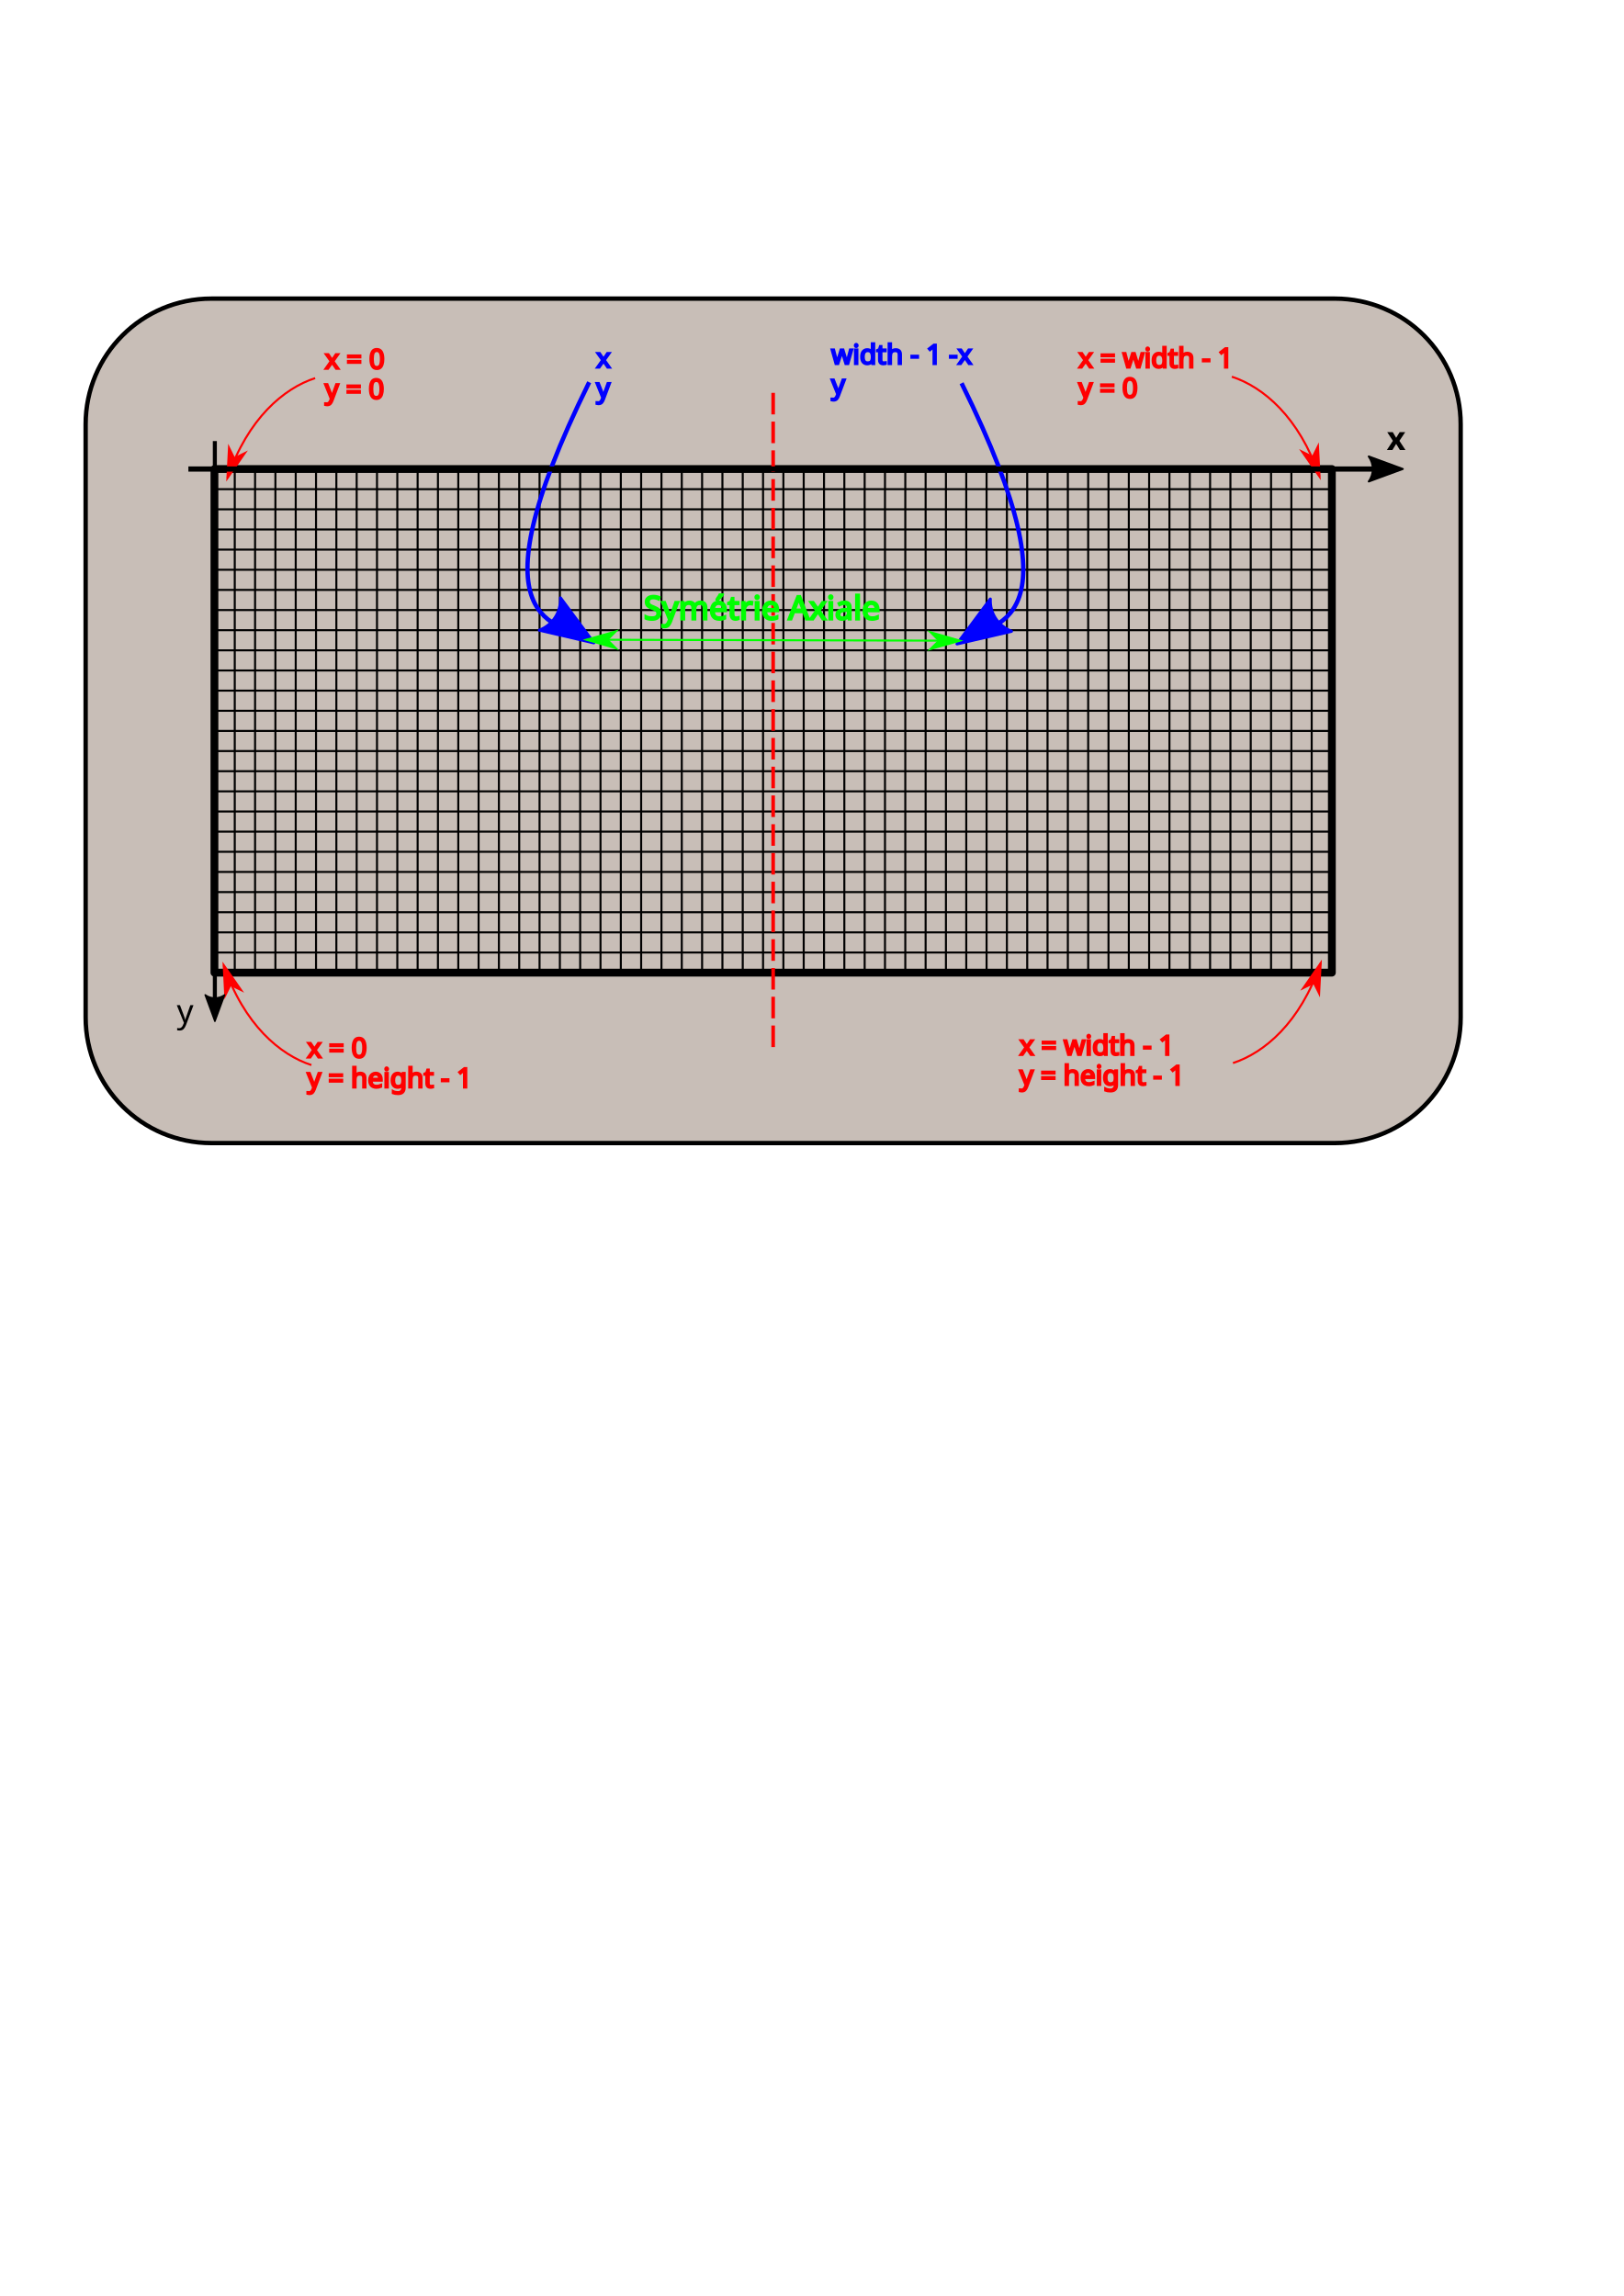
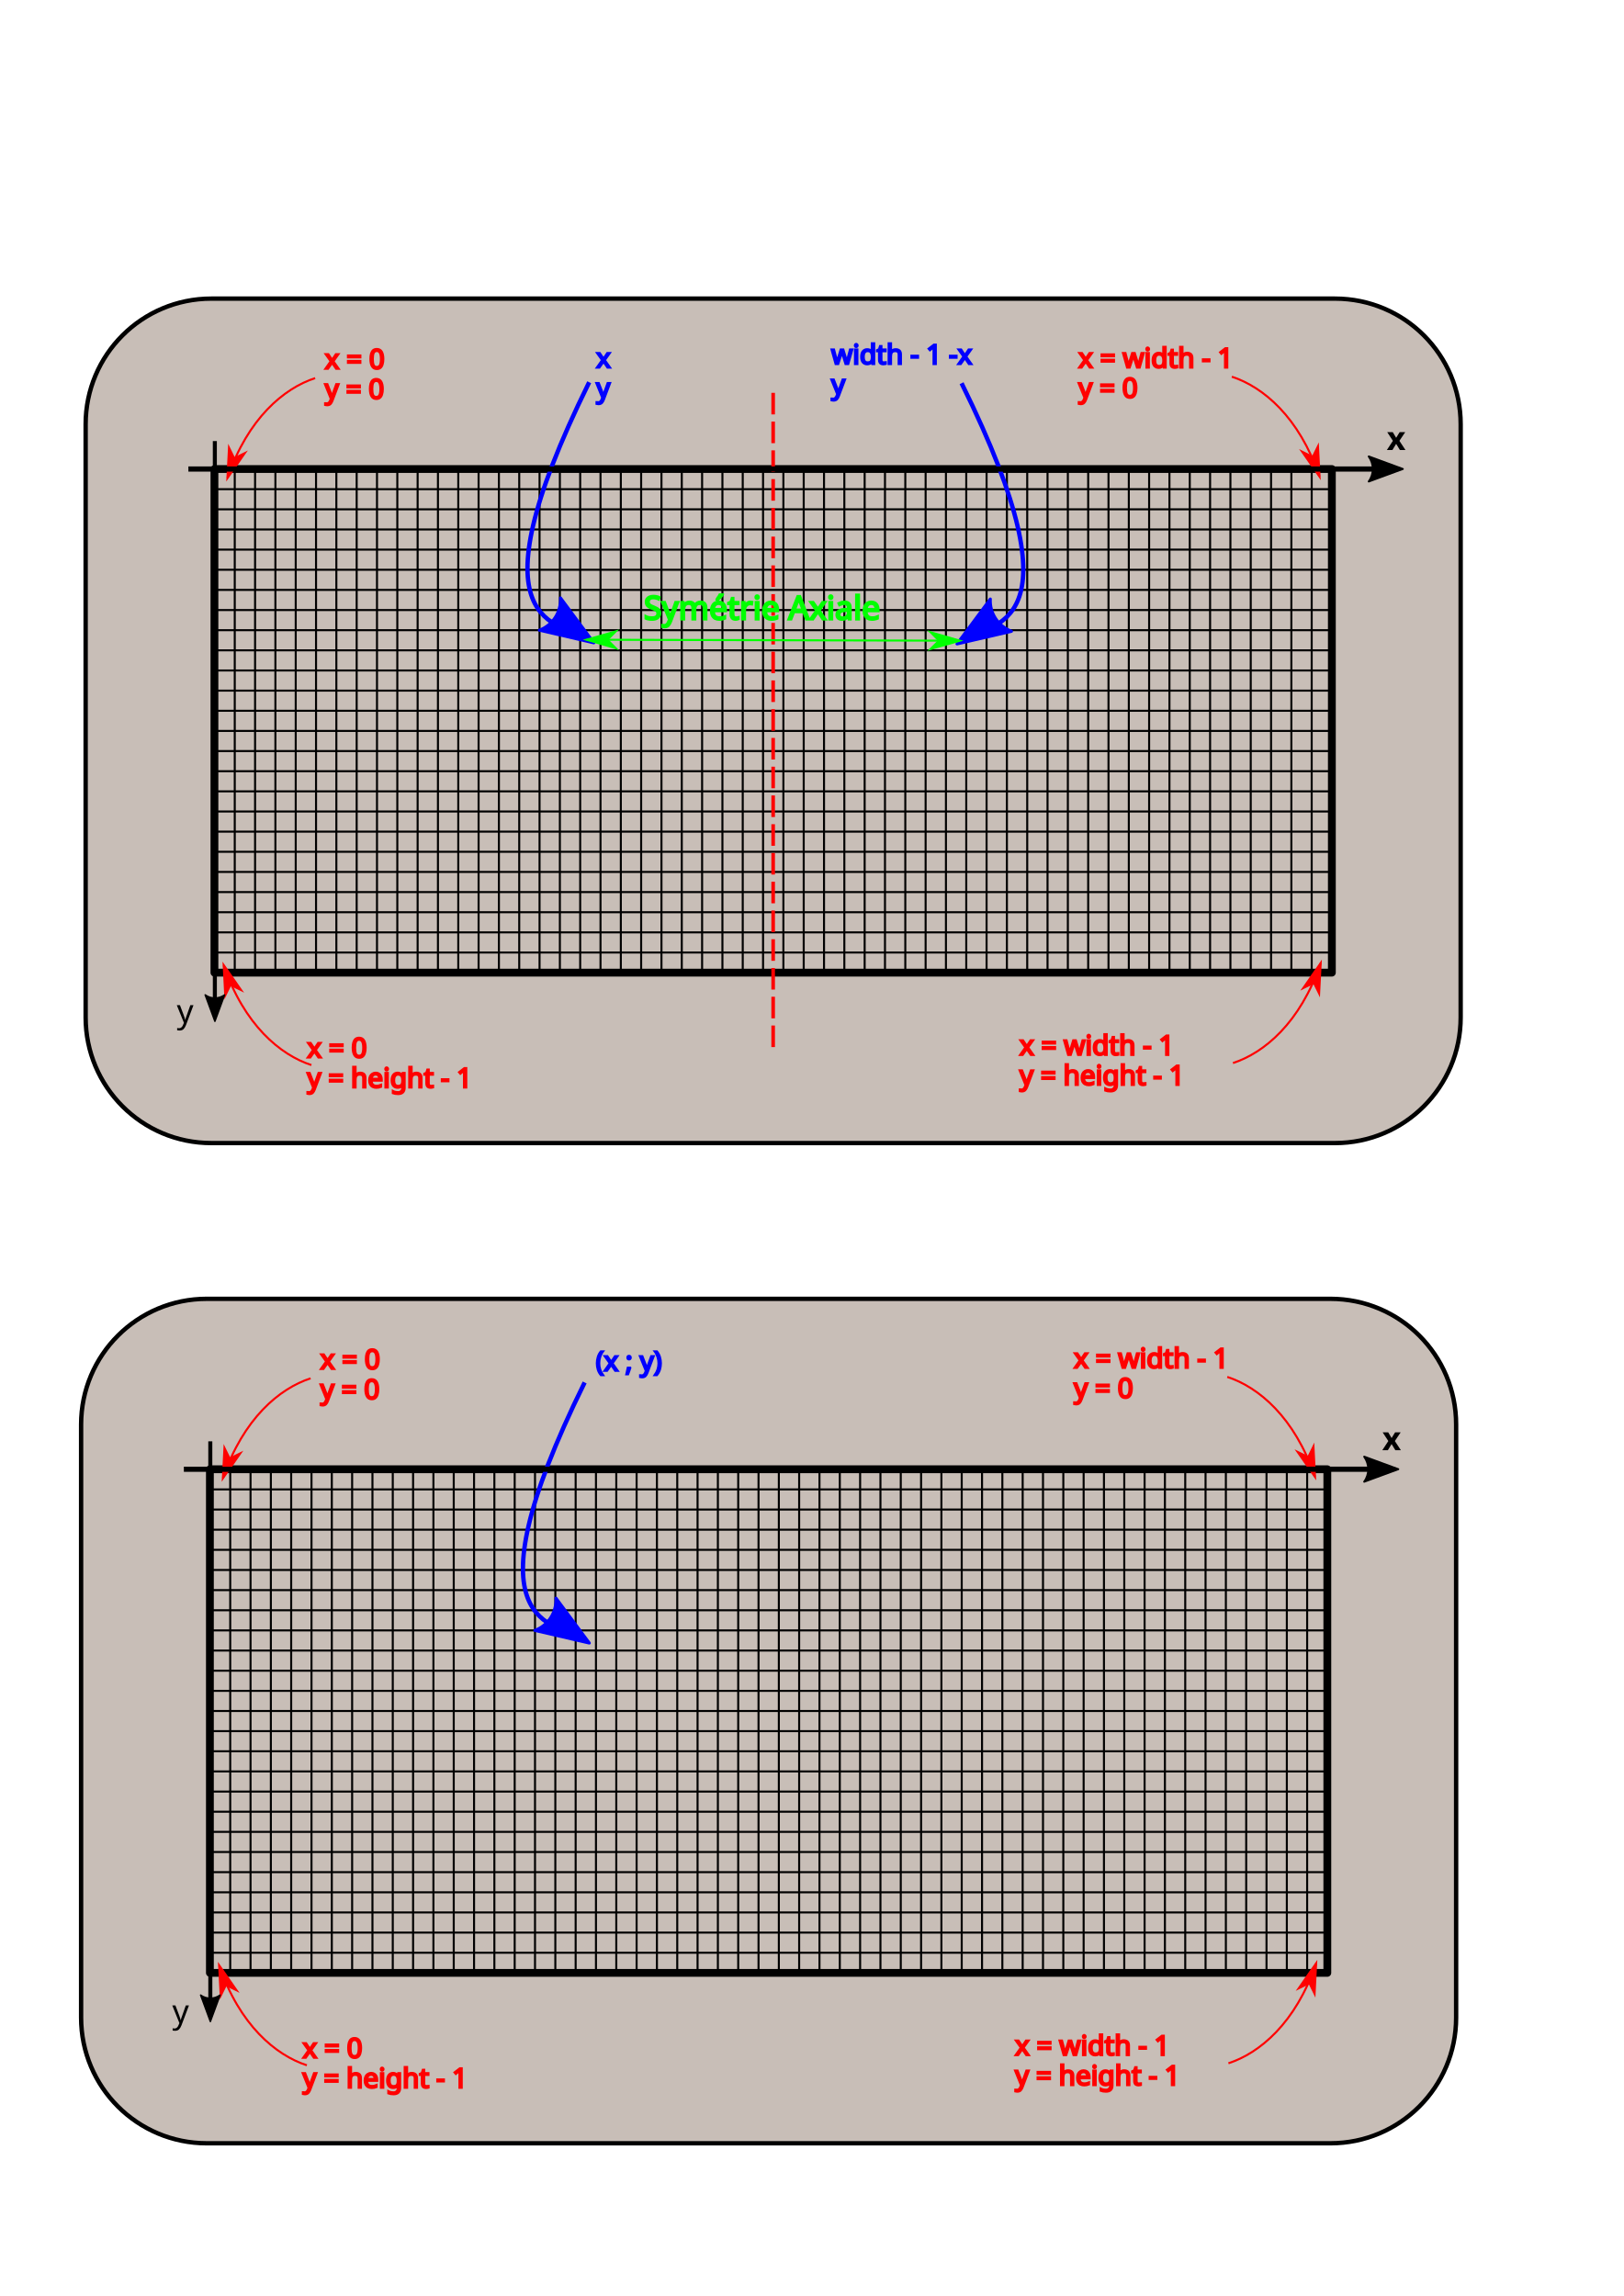
<svg xmlns="http://www.w3.org/2000/svg" width="210mm" height="297mm" viewBox="0 0 210 297" version="1.1" id="svg8">
  <defs id="defs2">
    <marker style="overflow:visible;" id="Arrow2Mend" refX="0.0" refY="0.0" orient="auto">
      <path transform="scale(0.6) rotate(180) translate(0,0)" d="M 8.719,4.034 L -2.207,0.016 L 8.719,-4.002 C 6.973,-1.63 6.983,1.616 8.719,4.034 z " style="fill-rule:evenodd;stroke-width:0.625;stroke-linejoin:round;stroke:#000000;stroke-opacity:1;fill:#000000;fill-opacity:1" id="path991" />
    </marker>
    <marker style="overflow:visible;" id="Arrow2Lend" refX="0.0" refY="0.0" orient="auto">
      <path transform="scale(1.1) rotate(180) translate(1,0)" d="M 8.719,4.034 L -2.207,0.016 L 8.719,-4.002 C 6.973,-1.63 6.983,1.616 8.719,4.034 z " style="fill-rule:evenodd;stroke-width:0.625;stroke-linejoin:round;stroke:#000000;stroke-opacity:1;fill:#000000;fill-opacity:1" id="path985" />
    </marker>
    <marker style="overflow:visible;" id="marker2028" refX="0.0" refY="0.0" orient="auto">
      <path transform="scale(0.8) rotate(180) translate(12.5,0)" style="fill-rule:evenodd;stroke:#000000;stroke-width:1pt;stroke-opacity:1;fill:#000000;fill-opacity:1" d="M 0.0,0.0 L 5.0,-5.0 L -12.5,0.0 L 5.0,5.0 L 0.0,0.0 z " id="path2026" />
    </marker>
    <marker style="overflow:visible;" id="Arrow1Lend" refX="0.0" refY="0.0" orient="auto">
      <path transform="scale(0.8) rotate(180) translate(12.5,0)" style="fill-rule:evenodd;stroke:#00ff00;stroke-width:1pt;stroke-opacity:1;fill:#00ff00;fill-opacity:1" d="M 0.0,0.0 L 5.0,-5.0 L -12.5,0.0 L 5.0,5.0 L 0.0,0.0 z " id="path967" />
    </marker>
    <marker style="overflow:visible" id="Arrow2Lstart" refX="0.0" refY="0.0" orient="auto">
      <path transform="scale(1.1) translate(1,0)" d="M 8.719,4.034 L -2.207,0.016 L 8.719,-4.002 C 6.973,-1.63 6.983,1.616 8.719,4.034 z " style="fill-rule:evenodd;stroke-width:0.625;stroke-linejoin:round;stroke:#0000ff;stroke-opacity:1;fill:#0000ff;fill-opacity:1" id="path982" />
    </marker>
    <marker style="overflow:visible" id="marker1537" refX="0.0" refY="0.0" orient="auto">
      <path transform="scale(0.8) translate(12.5,0)" style="fill-rule:evenodd;stroke:#00ff00;stroke-width:1pt;stroke-opacity:1;fill:#00ff00;fill-opacity:1" d="M 0.0,0.0 L 5.0,-5.0 L -12.5,0.0 L 5.0,5.0 L 0.0,0.0 z " id="path1535" />
    </marker>
    <marker style="overflow:visible" id="Arrow1Lstart" refX="0.0" refY="0.0" orient="auto">
      <path transform="scale(0.8) translate(12.5,0)" style="fill-rule:evenodd;stroke:#ff0000;stroke-width:1pt;stroke-opacity:1;fill:#ff0000;fill-opacity:1" d="M 0.0,0.0 L 5.0,-5.0 L -12.5,0.0 L 5.0,5.0 L 0.0,0.0 z " id="path964" />
    </marker>
    <marker style="overflow:visible" id="Arrow1Lstart-5" refX="0" refY="0" orient="auto">
      <path transform="matrix(0.8,0,0,0.8,10,0)" style="fill:#ff0000;fill-opacity:1;fill-rule:evenodd;stroke:#ff0000;stroke-width:1pt;stroke-opacity:1" d="M 0,0 5,-5 -12.5,0 5,5 Z" id="path964-1" />
    </marker>
    <marker style="overflow:visible" id="Arrow1Lstart-7" refX="0" refY="0" orient="auto">
      <path transform="matrix(0.8,0,0,0.8,10,0)" style="fill:#ff0000;fill-opacity:1;fill-rule:evenodd;stroke:#ff0000;stroke-width:1pt;stroke-opacity:1" d="M 0,0 5,-5 -12.5,0 5,5 Z" id="path964-13" />
    </marker>
    <marker style="overflow:visible" id="Arrow1Lstart-5-5" refX="0" refY="0" orient="auto">
      <path transform="matrix(0.8,0,0,0.8,10,0)" style="fill:#ff0000;fill-opacity:1;fill-rule:evenodd;stroke:#ff0000;stroke-width:1pt;stroke-opacity:1" d="M 0,0 5,-5 -12.5,0 5,5 Z" id="path964-1-3" />
    </marker>
    <marker style="overflow:visible" id="Arrow2Lstart-2" refX="0" refY="0" orient="auto">
      <path transform="matrix(1.1,0,0,1.1,1.1,0)" d="M 8.719,4.034 -2.207,0.016 8.719,-4.002 c -1.745,2.372 -1.735,5.617 -6e-7,8.035 z" style="fill:#0000ff;fill-opacity:1;fill-rule:evenodd;stroke:#0000ff;stroke-width:0.625;stroke-linejoin:round;stroke-opacity:1" id="path982-9" />
    </marker>
    <marker style="overflow:visible" id="Arrow2Mend-6" refX="0" refY="0" orient="auto">
      <path transform="scale(-0.6)" d="M 8.719,4.034 -2.207,0.016 8.719,-4.002 c -1.745,2.372 -1.735,5.617 -6e-7,8.035 z" style="fill:#000000;fill-opacity:1;fill-rule:evenodd;stroke:#000000;stroke-width:0.625;stroke-linejoin:round;stroke-opacity:1" id="path991-8" />
+     </marker>
+     <marker style="overflow:visible" id="Arrow1Lstart-0" refX="0" refY="0" orient="auto">
+       <path transform="matrix(0.8,0,0,0.8,10,0)" style="fill:#ff0000;fill-opacity:1;fill-rule:evenodd;stroke:#ff0000;stroke-width:1pt;stroke-opacity:1" d="M 0,0 5,-5 -12.5,0 5,5 Z" id="path964-9" />
+     </marker>
+     <marker style="overflow:visible" id="Arrow1Lstart-5-7" refX="0" refY="0" orient="auto">
+       <path transform="matrix(0.8,0,0,0.8,10,0)" style="fill:#ff0000;fill-opacity:1;fill-rule:evenodd;stroke:#ff0000;stroke-width:1pt;stroke-opacity:1" d="M 0,0 5,-5 -12.5,0 5,5 Z" id="path964-1-38" />
+     </marker>
+     <marker style="overflow:visible" id="Arrow1Lstart-7-0" refX="0" refY="0" orient="auto">
+       <path transform="matrix(0.8,0,0,0.8,10,0)" style="fill:#ff0000;fill-opacity:1;fill-rule:evenodd;stroke:#ff0000;stroke-width:1pt;stroke-opacity:1" d="M 0,0 5,-5 -12.5,0 5,5 Z" id="path964-13-2" />
+     </marker>
+     <marker style="overflow:visible" id="Arrow1Lstart-5-5-1" refX="0" refY="0" orient="auto">
+       <path transform="matrix(0.8,0,0,0.8,10,0)" style="fill:#ff0000;fill-opacity:1;fill-rule:evenodd;stroke:#ff0000;stroke-width:1pt;stroke-opacity:1" d="M 0,0 5,-5 -12.5,0 5,5 Z" id="path964-1-3-9" />
+     </marker>
+     <marker style="overflow:visible" id="Arrow2Lstart-22" refX="0" refY="0" orient="auto">
+       <path transform="matrix(1.1,0,0,1.1,1.1,0)" d="M 8.719,4.034 -2.207,0.016 8.719,-4.002 c -1.745,2.372 -1.735,5.617 -6e-7,8.035 z" style="fill:#0000ff;fill-opacity:1;fill-rule:evenodd;stroke:#0000ff;stroke-width:0.625;stroke-linejoin:round;stroke-opacity:1" id="path982-4" />
+     </marker>
+     <marker style="overflow:visible" id="Arrow2Lstart-2-6" refX="0" refY="0" orient="auto">
+       <path transform="matrix(1.1,0,0,1.1,1.1,0)" d="M 8.719,4.034 -2.207,0.016 8.719,-4.002 c -1.745,2.372 -1.735,5.617 -6e-7,8.035 z" style="fill:#0000ff;fill-opacity:1;fill-rule:evenodd;stroke:#0000ff;stroke-width:0.625;stroke-linejoin:round;stroke-opacity:1" id="path982-9-3" />
+     </marker>
+     <marker style="overflow:visible" id="marker1537-6" refX="0" refY="0" orient="auto">
+       <path transform="matrix(0.8,0,0,0.8,10,0)" style="fill:#00ff00;fill-opacity:1;fill-rule:evenodd;stroke:#00ff00;stroke-width:1pt;stroke-opacity:1" d="M 0,0 5,-5 -12.5,0 5,5 Z" id="path1535-6" />
+     </marker>
+     <marker style="overflow:visible" id="Arrow2Mend-8" refX="0" refY="0" orient="auto">
+       <path transform="scale(-0.6)" d="M 8.719,4.034 -2.207,0.016 8.719,-4.002 c -1.745,2.372 -1.735,5.617 -6e-7,8.035 z" style="fill:#000000;fill-opacity:1;fill-rule:evenodd;stroke:#000000;stroke-width:0.625;stroke-linejoin:round;stroke-opacity:1" id="path991-5" />
+     </marker>
+     <marker style="overflow:visible" id="Arrow2Mend-6-1" refX="0" refY="0" orient="auto">
+       <path transform="scale(-0.6)" d="M 8.719,4.034 -2.207,0.016 8.719,-4.002 c -1.745,2.372 -1.735,5.617 -6e-7,8.035 z" style="fill:#000000;fill-opacity:1;fill-rule:evenodd;stroke:#000000;stroke-width:0.625;stroke-linejoin:round;stroke-opacity:1" id="path991-8-4" />
    </marker>
  </defs>
  <g id="layer1">
    <rect style="fill:#c8beb7;stroke:#000000;stroke-width:0.565;stroke-linecap:round;stroke-linejoin:round;stroke-miterlimit:4;stroke-dasharray:none;stroke-dashoffset:0;stroke-opacity:1;paint-order:markers fill stroke" id="rect1878" width="177.838" height="109.235" x="11.076" y="38.627" ry="16.253" />
    <g id="g960">
      <rect style="fill:none;stroke:#000000;stroke-width:1.011;stroke-linecap:round;stroke-linejoin:round;stroke-miterlimit:4;stroke-dasharray:none;paint-order:markers fill stroke" id="rect952" width="144.521" height="65.145" x="27.734" y="60.672" />
      <path d="m 27.734,60.672 v 65.145 m 2.628,-65.145 v 65.145 m 2.628,-65.145 v 65.145 m 2.628,-65.145 v 65.145 m 2.628,-65.145 v 65.145 m 2.628,-65.145 v 65.145 m 2.628,-65.145 v 65.145 m 2.628,-65.145 v 65.145 m 2.628,-65.145 v 65.145 m 2.628,-65.145 v 65.145 m 2.628,-65.145 v 65.145 m 2.628,-65.145 v 65.145 m 2.628,-65.145 v 65.145 m 2.628,-65.145 v 65.145 m 2.628,-65.145 v 65.145 m 2.628,-65.145 v 65.145 m 2.628,-65.145 v 65.145 m 2.628,-65.145 v 65.145 m 2.628,-65.145 v 65.145 m 2.628,-65.145 v 65.145 m 2.628,-65.145 v 65.145 m 2.628,-65.145 v 65.145 m 2.628,-65.145 v 65.145 m 2.628,-65.145 v 65.145 m 2.628,-65.145 v 65.145 m 2.628,-65.145 v 65.145 m 2.628,-65.145 v 65.145 m 2.628,-65.145 v 65.145 m 2.628,-65.145 v 65.145 m 2.628,-65.145 v 65.145 m 2.628,-65.145 v 65.145 m 2.628,-65.145 v 65.145 m 2.628,-65.145 v 65.145 m 2.628,-65.145 v 65.145 m 2.628,-65.145 v 65.145 m 2.628,-65.145 v 65.145 m 2.628,-65.145 v 65.145 m 2.628,-65.145 v 65.145 m 2.628,-65.145 v 65.145 m 2.628,-65.145 v 65.145 m 2.628,-65.145 v 65.145 m 2.628,-65.145 v 65.145 m 2.628,-65.145 v 65.145 m 2.628,-65.145 v 65.145 m 2.628,-65.145 v 65.145 m 2.628,-65.145 v 65.145 m 2.628,-65.145 v 65.145 m 2.628,-65.145 v 65.145 m 2.628,-65.145 v 65.145 m 2.628,-65.145 v 65.145 m 2.628,-65.145 v 65.145 m 2.628,-65.145 v 65.145 m 2.628,-65.145 v 65.145 m 2.628,-65.145 v 65.145 m 2.628,-65.145 v 65.145 m 2.628,-65.145 V 125.816 M 27.734,60.672 H 172.258 M 27.734,63.278 H 172.258 M 27.734,65.883 H 172.258 M 27.734,68.489 H 172.258 M 27.734,71.095 H 172.258 M 27.734,73.701 H 172.258 M 27.734,76.307 H 172.258 M 27.734,78.913 H 172.258 M 27.734,81.518 H 172.258 M 27.734,84.124 H 172.258 M 27.734,86.73 H 172.258 M 27.734,89.336 H 172.258 M 27.734,91.942 H 172.258 M 27.734,94.548 H 172.258 M 27.734,97.153 H 172.258 M 27.734,99.759 H 172.258 M 27.734,102.365 h 144.524 m -144.524,2.606 h 144.524 m -144.524,2.606 h 144.524 m -144.524,2.606 h 144.524 m -144.524,2.606 h 144.524 m -144.524,2.606 h 144.524 m -144.524,2.606 h 144.524 m -144.524,2.606 h 144.524 m -144.524,2.606 h 144.524" style="fill:none;stroke:#000000;stroke-width:0.262px" id="path954" />
    </g>
    <path style="fill:#ff0000;stroke:#ff0000;stroke-width:0.465;stroke-linecap:butt;stroke-linejoin:miter;stroke-miterlimit:4;stroke-dasharray:2.79, 0.93;stroke-dashoffset:0;stroke-opacity:1" d="M 99.995,50.816 V 135.672" id="path956" />
    <path style="fill:none;stroke:#ff0000;stroke-width:0.265px;stroke-linecap:butt;stroke-linejoin:miter;stroke-opacity:1;marker-start:url(#Arrow1Lstart)" d="m 29.427,61.808 c 2.629,-7.684 7.288,-11.582 11.332,-12.897" id="path962" />
    <text xml:space="preserve" style="font-weight:bold;font-size:3.528px;line-height:0.55;font-family:sans-serif;-inkscape-font-specification:'sans-serif Bold';fill:#ff0000;stroke:#ff0000;stroke-width:0.265" x="42.017" y="47.7" id="text1248">
      <tspan id="tspan1246" x="42.017" y="47.7" style="font-style:normal;font-variant:normal;font-weight:normal;font-stretch:normal;font-size:3.528px;font-family:sans-serif;-inkscape-font-specification:sans-serif;fill:#ff0000;stroke:#ff0000;stroke-width:0.265">x = 0 </tspan>
      <tspan x="42.017" y="49.64" style="font-style:normal;font-variant:normal;font-weight:normal;font-stretch:normal;font-size:3.528px;font-family:sans-serif;-inkscape-font-specification:sans-serif;fill:#ff0000;stroke:#ff0000;stroke-width:0.265" id="tspan1252" />
      <tspan x="42.017" y="51.581" style="font-style:normal;font-variant:normal;font-weight:normal;font-stretch:normal;font-size:3.528px;font-family:sans-serif;-inkscape-font-specification:sans-serif;fill:#ff0000;stroke:#ff0000;stroke-width:0.265" id="tspan1250">y = 0</tspan>
    </text>
    <path style="fill:none;stroke:#ff0000;stroke-width:0.265px;stroke-linecap:butt;stroke-linejoin:miter;stroke-opacity:1;marker-start:url(#Arrow1Lstart-5)" d="m 170.649,61.625 c -2.629,-7.684 -7.288,-11.582 -11.332,-12.897" id="path962-5" />
    <text xml:space="preserve" style="font-weight:bold;font-size:3.528px;line-height:0.55;font-family:sans-serif;-inkscape-font-specification:'sans-serif Bold';fill:#ff0000;stroke:#ff0000;stroke-width:0.265" x="139.483" y="47.558" id="text1248-0">
      <tspan id="tspan1246-5" x="139.483" y="47.558" style="font-style:normal;font-variant:normal;font-weight:normal;font-stretch:normal;font-size:3.528px;font-family:sans-serif;-inkscape-font-specification:sans-serif;fill:#ff0000;stroke:#ff0000;stroke-width:0.265">x = width - 1 </tspan>
      <tspan x="139.483" y="49.498" style="font-style:normal;font-variant:normal;font-weight:normal;font-stretch:normal;font-size:3.528px;font-family:sans-serif;-inkscape-font-specification:sans-serif;fill:#ff0000;stroke:#ff0000;stroke-width:0.265" id="tspan1252-4" />
      <tspan x="139.483" y="51.439" style="font-style:normal;font-variant:normal;font-weight:normal;font-stretch:normal;font-size:3.528px;font-family:sans-serif;-inkscape-font-specification:sans-serif;fill:#ff0000;stroke:#ff0000;stroke-width:0.265" id="tspan1250-4">y = 0</tspan>
    </text>
    <path style="fill:none;stroke:#ff0000;stroke-width:0.265px;stroke-linecap:butt;stroke-linejoin:miter;stroke-opacity:1;marker-start:url(#Arrow1Lstart-7)" d="m 28.942,124.874 c 2.629,7.684 7.288,11.582 11.332,12.897" id="path962-1" />
    <text xml:space="preserve" style="font-weight:bold;font-size:3.528px;line-height:0.55;font-family:sans-serif;-inkscape-font-specification:'sans-serif Bold';fill:#ff0000;stroke:#ff0000;stroke-width:0.265" x="39.728" y="136.8" id="text1248-07">
      <tspan id="tspan1246-9" x="39.728" y="136.8" style="font-style:normal;font-variant:normal;font-weight:normal;font-stretch:normal;font-size:3.528px;font-family:sans-serif;-inkscape-font-specification:sans-serif;fill:#ff0000;stroke:#ff0000;stroke-width:0.265">x = 0 </tspan>
      <tspan x="39.728" y="138.741" style="font-style:normal;font-variant:normal;font-weight:normal;font-stretch:normal;font-size:3.528px;font-family:sans-serif;-inkscape-font-specification:sans-serif;fill:#ff0000;stroke:#ff0000;stroke-width:0.265" id="tspan1252-48" />
      <tspan x="39.728" y="140.681" style="font-style:normal;font-variant:normal;font-weight:normal;font-stretch:normal;font-size:3.528px;font-family:sans-serif;-inkscape-font-specification:sans-serif;fill:#ff0000;stroke:#ff0000;stroke-width:0.265" id="tspan1250-2">y = height - 1</tspan>
    </text>
    <path style="fill:none;stroke:#ff0000;stroke-width:0.265px;stroke-linecap:butt;stroke-linejoin:miter;stroke-opacity:1;marker-start:url(#Arrow1Lstart-5-5)" d="m 170.797,124.614 c -2.629,7.684 -7.288,11.582 -11.332,12.897" id="path962-5-1" />
    <text xml:space="preserve" style="font-weight:bold;font-size:3.528px;line-height:0.55;font-family:sans-serif;-inkscape-font-specification:'sans-serif Bold';fill:#ff0000;stroke:#ff0000;stroke-width:0.265" x="131.864" y="136.463" id="text1248-0-2">
      <tspan id="tspan1246-5-0" x="131.864" y="136.463" style="font-style:normal;font-variant:normal;font-weight:normal;font-stretch:normal;font-size:3.528px;font-family:sans-serif;-inkscape-font-specification:sans-serif;fill:#ff0000;stroke:#ff0000;stroke-width:0.265">x = width - 1 </tspan>
      <tspan x="131.864" y="138.403" style="font-style:normal;font-variant:normal;font-weight:normal;font-stretch:normal;font-size:3.528px;font-family:sans-serif;-inkscape-font-specification:sans-serif;fill:#ff0000;stroke:#ff0000;stroke-width:0.265" id="tspan1252-4-9" />
      <tspan x="131.864" y="140.343" style="font-style:normal;font-variant:normal;font-weight:normal;font-stretch:normal;font-size:3.528px;font-family:sans-serif;-inkscape-font-specification:sans-serif;fill:#ff0000;stroke:#ff0000;stroke-width:0.265" id="tspan1250-4-0">y = height - 1</tspan>
    </text>
    <path style="fill:none;stroke:#0000ff;stroke-width:0.565;stroke-linecap:butt;stroke-linejoin:miter;stroke-miterlimit:4;stroke-dasharray:none;stroke-opacity:1;marker-start:url(#Arrow2Lstart)" d="M 76.172,82.751 C 72.529,80.363 60.25,81.782 76.203,49.445" id="path1533" />
    <path style="fill:none;stroke:#0000ff;stroke-width:0.565;stroke-linecap:butt;stroke-linejoin:miter;stroke-miterlimit:4;stroke-dasharray:none;stroke-opacity:1;marker-start:url(#Arrow2Lstart-2)" d="m 124.395,82.877 c 3.643,-2.388 15.922,-0.969 -0.031,-33.306" id="path1533-6" />
    <text xml:space="preserve" style="font-weight:bold;font-size:3.528px;line-height:0.55;font-family:sans-serif;-inkscape-font-specification:'sans-serif Bold';fill:#ff0000;stroke:#ff0000;stroke-width:0.265" x="77.117" y="47.558" id="text1248-9">
      <tspan id="tspan1246-7" x="77.117" y="47.558" style="font-style:normal;font-variant:normal;font-weight:normal;font-stretch:normal;font-size:3.528px;font-family:sans-serif;-inkscape-font-specification:sans-serif;fill:#0000ff;stroke:#0000ff;stroke-width:0.265">x  </tspan>
      <tspan x="77.117" y="49.498" style="font-style:normal;font-variant:normal;font-weight:normal;font-stretch:normal;font-size:3.528px;font-family:sans-serif;-inkscape-font-specification:sans-serif;fill:#0000ff;stroke:#0000ff;stroke-width:0.265" id="tspan1252-5" />
      <tspan x="77.117" y="51.439" style="font-style:normal;font-variant:normal;font-weight:normal;font-stretch:normal;font-size:3.528px;font-family:sans-serif;-inkscape-font-specification:sans-serif;fill:#0000ff;stroke:#0000ff;stroke-width:0.265" id="tspan1250-0">y</tspan>
    </text>
    <text xml:space="preserve" style="font-weight:bold;font-size:3.528px;line-height:0.55;font-family:sans-serif;-inkscape-font-specification:'sans-serif Bold';fill:#ff0000;stroke:#ff0000;stroke-width:0.265" x="107.509" y="47.095" id="text1248-9-3">
      <tspan id="tspan1246-7-1" x="107.509" y="47.095" style="font-style:normal;font-variant:normal;font-weight:normal;font-stretch:normal;font-size:3.528px;font-family:sans-serif;-inkscape-font-specification:sans-serif;fill:#0000ff;stroke:#0000ff;stroke-width:0.265">width - 1 -x  </tspan>
      <tspan x="107.509" y="49.036" style="font-style:normal;font-variant:normal;font-weight:normal;font-stretch:normal;font-size:3.528px;font-family:sans-serif;-inkscape-font-specification:sans-serif;fill:#0000ff;stroke:#0000ff;stroke-width:0.265" id="tspan1252-5-2" />
      <tspan x="107.509" y="50.976" style="font-style:normal;font-variant:normal;font-weight:normal;font-stretch:normal;font-size:3.528px;font-family:sans-serif;-inkscape-font-specification:sans-serif;fill:#0000ff;stroke:#0000ff;stroke-width:0.265" id="tspan1250-0-3">y</tspan>
    </text>
    <path style="fill:#00ff00;stroke:#00ff00;stroke-width:0.265px;stroke-linecap:butt;stroke-linejoin:miter;stroke-opacity:1;marker-start:url(#marker1537);marker-end:url(#Arrow1Lend)" d="m 75.883,82.751 48.223,0.126" id="path1792" />
    <text xml:space="preserve" style="font-weight:bold;font-size:4.233px;line-height:1.25;font-family:sans-serif;-inkscape-font-specification:'sans-serif Bold';stroke:#00ff00;stroke-width:0.265;fill:#00ff00;" x="83.268" y="80.131" id="text1864">
      <tspan id="tspan1862" x="83.268" y="80.131" style="font-style:normal;font-variant:normal;font-weight:normal;font-stretch:normal;font-family:sans-serif;-inkscape-font-specification:sans-serif;fill:#00ff00;stroke:#00ff00;stroke-width:0.265;">Symétrie Axiale</tspan>
    </text>
    <path style="fill:none;stroke:#000000;stroke-width:0.672;stroke-linecap:butt;stroke-linejoin:miter;stroke-miterlimit:4;stroke-dasharray:none;stroke-opacity:1;marker-end:url(#Arrow2Mend)" d="m 24.365,60.672 156.176,-0.002" id="path2024" />
    <path style="fill:none;stroke:#000000;stroke-width:0.521;stroke-linecap:butt;stroke-linejoin:miter;stroke-miterlimit:4;stroke-dasharray:none;stroke-opacity:1;marker-end:url(#Arrow2Mend-6)" d="m 27.786,57.058 0.003,74.36" id="path2024-8" />
    <text xml:space="preserve" style="font-weight:bold;font-size:4.233px;line-height:1.25;font-family:sans-serif;-inkscape-font-specification:'sans-serif Bold';stroke-width:0.265" x="179.35" y="58.208" id="text2387">
      <tspan id="tspan2385" x="179.35" y="58.208" style="stroke-width:0.265">x</tspan>
    </text>
    <text xml:space="preserve" style="font-weight:bold;font-size:4.233px;line-height:1.25;font-family:sans-serif;-inkscape-font-specification:'sans-serif Bold';stroke-width:0.265" x="22.868" y="132.292" id="text2391">
      <tspan id="tspan2389" x="22.868" y="132.292" style="font-style:normal;font-variant:normal;font-weight:normal;font-stretch:normal;font-family:sans-serif;-inkscape-font-specification:sans-serif;stroke-width:0.265">y</tspan>
    </text>
+     <rect style="fill:#c8beb7;stroke:#000000;stroke-width:0.565;stroke-linecap:round;stroke-linejoin:round;stroke-miterlimit:4;stroke-dasharray:none;stroke-dashoffset:0;stroke-opacity:1;paint-order:markers fill stroke" id="rect1878-3" width="177.838" height="109.235" x="10.489" y="168.01" ry="16.253" />
+     <g id="g960-0" transform="translate(-0.5870336,129.3839)">
+       <rect style="fill:none;stroke:#000000;stroke-width:1.011;stroke-linecap:round;stroke-linejoin:round;stroke-miterlimit:4;stroke-dasharray:none;paint-order:markers fill stroke" id="rect952-0" width="144.521" height="65.145" x="27.734" y="60.672" />
+       <path d="m 27.734,60.672 v 65.145 m 2.628,-65.145 v 65.145 m 2.628,-65.145 v 65.145 m 2.628,-65.145 v 65.145 m 2.628,-65.145 v 65.145 m 2.628,-65.145 v 65.145 m 2.628,-65.145 v 65.145 m 2.628,-65.145 v 65.145 m 2.628,-65.145 v 65.145 m 2.628,-65.145 v 65.145 m 2.628,-65.145 v 65.145 m 2.628,-65.145 v 65.145 m 2.628,-65.145 v 65.145 m 2.628,-65.145 v 65.145 m 2.628,-65.145 v 65.145 m 2.628,-65.145 v 65.145 m 2.628,-65.145 v 65.145 m 2.628,-65.145 v 65.145 m 2.628,-65.145 v 65.145 m 2.628,-65.145 v 65.145 m 2.628,-65.145 v 65.145 m 2.628,-65.145 v 65.145 m 2.628,-65.145 v 65.145 m 2.628,-65.145 v 65.145 m 2.628,-65.145 v 65.145 m 2.628,-65.145 v 65.145 m 2.628,-65.145 v 65.145 m 2.628,-65.145 v 65.145 m 2.628,-65.145 v 65.145 m 2.628,-65.145 v 65.145 m 2.628,-65.145 v 65.145 m 2.628,-65.145 v 65.145 m 2.628,-65.145 v 65.145 m 2.628,-65.145 v 65.145 m 2.628,-65.145 v 65.145 m 2.628,-65.145 v 65.145 m 2.628,-65.145 v 65.145 m 2.628,-65.145 v 65.145 m 2.628,-65.145 v 65.145 m 2.628,-65.145 v 65.145 m 2.628,-65.145 v 65.145 m 2.628,-65.145 v 65.145 m 2.628,-65.145 v 65.145 m 2.628,-65.145 v 65.145 m 2.628,-65.145 v 65.145 m 2.628,-65.145 v 65.145 m 2.628,-65.145 v 65.145 m 2.628,-65.145 v 65.145 m 2.628,-65.145 v 65.145 m 2.628,-65.145 v 65.145 m 2.628,-65.145 v 65.145 m 2.628,-65.145 v 65.145 m 2.628,-65.145 v 65.145 m 2.628,-65.145 v 65.145 m 2.628,-65.145 v 65.145 m 2.628,-65.145 V 125.816 M 27.734,60.672 H 172.258 M 27.734,63.278 H 172.258 M 27.734,65.883 H 172.258 M 27.734,68.489 H 172.258 M 27.734,71.095 H 172.258 M 27.734,73.701 H 172.258 M 27.734,76.307 H 172.258 M 27.734,78.913 H 172.258 M 27.734,81.518 H 172.258 M 27.734,84.124 H 172.258 M 27.734,86.73 H 172.258 M 27.734,89.336 H 172.258 M 27.734,91.942 H 172.258 M 27.734,94.548 H 172.258 M 27.734,97.153 H 172.258 M 27.734,99.759 H 172.258 M 27.734,102.365 h 144.524 m -144.524,2.606 h 144.524 m -144.524,2.606 h 144.524 m -144.524,2.606 h 144.524 m -144.524,2.606 h 144.524 m -144.524,2.606 h 144.524 m -144.524,2.606 h 144.524 m -144.524,2.606 h 144.524 m -144.524,2.606 h 144.524" style="fill:none;stroke:#000000;stroke-width:0.262px" id="path954-1" />
+     </g>
+     <path style="fill:none;stroke:#ff0000;stroke-width:0.265px;stroke-linecap:butt;stroke-linejoin:miter;stroke-opacity:1;marker-start:url(#Arrow1Lstart-0)" d="m 28.84,191.192 c 2.629,-7.684 7.288,-11.582 11.332,-12.897" id="path962-19" />
+     <text xml:space="preserve" style="font-weight:bold;font-size:3.528px;line-height:0.55;font-family:sans-serif;-inkscape-font-specification:'sans-serif Bold';fill:#ff0000;stroke:#ff0000;stroke-width:0.265" x="41.43" y="177.084" id="text1248-4">
+       <tspan id="tspan1246-2" x="41.43" y="177.084" style="font-style:normal;font-variant:normal;font-weight:normal;font-stretch:normal;font-size:3.528px;font-family:sans-serif;-inkscape-font-specification:sans-serif;fill:#ff0000;stroke:#ff0000;stroke-width:0.265">x = 0 </tspan>
+       <tspan x="41.43" y="179.024" style="font-style:normal;font-variant:normal;font-weight:normal;font-stretch:normal;font-size:3.528px;font-family:sans-serif;-inkscape-font-specification:sans-serif;fill:#ff0000;stroke:#ff0000;stroke-width:0.265" id="tspan1252-6" />
+       <tspan x="41.43" y="180.965" style="font-style:normal;font-variant:normal;font-weight:normal;font-stretch:normal;font-size:3.528px;font-family:sans-serif;-inkscape-font-specification:sans-serif;fill:#ff0000;stroke:#ff0000;stroke-width:0.265" id="tspan1250-20">y = 0</tspan>
+     </text>
+     <path style="fill:none;stroke:#ff0000;stroke-width:0.265px;stroke-linecap:butt;stroke-linejoin:miter;stroke-opacity:1;marker-start:url(#Arrow1Lstart-5-7)" d="m 170.062,191.009 c -2.629,-7.684 -7.288,-11.582 -11.332,-12.897" id="path962-5-6" />
+     <text xml:space="preserve" style="font-weight:bold;font-size:3.528px;line-height:0.55;font-family:sans-serif;-inkscape-font-specification:'sans-serif Bold';fill:#ff0000;stroke:#ff0000;stroke-width:0.265" x="138.896" y="176.942" id="text1248-0-7">
+       <tspan id="tspan1246-5-5" x="138.896" y="176.942" style="font-style:normal;font-variant:normal;font-weight:normal;font-stretch:normal;font-size:3.528px;font-family:sans-serif;-inkscape-font-specification:sans-serif;fill:#ff0000;stroke:#ff0000;stroke-width:0.265">x = width - 1 </tspan>
+       <tspan x="138.896" y="178.882" style="font-style:normal;font-variant:normal;font-weight:normal;font-stretch:normal;font-size:3.528px;font-family:sans-serif;-inkscape-font-specification:sans-serif;fill:#ff0000;stroke:#ff0000;stroke-width:0.265" id="tspan1252-4-1" />
+       <tspan x="138.896" y="180.823" style="font-style:normal;font-variant:normal;font-weight:normal;font-stretch:normal;font-size:3.528px;font-family:sans-serif;-inkscape-font-specification:sans-serif;fill:#ff0000;stroke:#ff0000;stroke-width:0.265" id="tspan1250-4-4">y = 0</tspan>
+     </text>
+     <path style="fill:none;stroke:#ff0000;stroke-width:0.265px;stroke-linecap:butt;stroke-linejoin:miter;stroke-opacity:1;marker-start:url(#Arrow1Lstart-7-0)" d="m 28.355,254.258 c 2.629,7.684 7.288,11.582 11.332,12.897" id="path962-1-6" />
+     <text xml:space="preserve" style="font-weight:bold;font-size:3.528px;line-height:0.55;font-family:sans-serif;-inkscape-font-specification:'sans-serif Bold';fill:#ff0000;stroke:#ff0000;stroke-width:0.265" x="39.141" y="266.184" id="text1248-07-0">
+       <tspan id="tspan1246-9-0" x="39.141" y="266.184" style="font-style:normal;font-variant:normal;font-weight:normal;font-stretch:normal;font-size:3.528px;font-family:sans-serif;-inkscape-font-specification:sans-serif;fill:#ff0000;stroke:#ff0000;stroke-width:0.265">x = 0 </tspan>
+       <tspan x="39.141" y="268.125" style="font-style:normal;font-variant:normal;font-weight:normal;font-stretch:normal;font-size:3.528px;font-family:sans-serif;-inkscape-font-specification:sans-serif;fill:#ff0000;stroke:#ff0000;stroke-width:0.265" id="tspan1252-48-0" />
+       <tspan x="39.141" y="270.065" style="font-style:normal;font-variant:normal;font-weight:normal;font-stretch:normal;font-size:3.528px;font-family:sans-serif;-inkscape-font-specification:sans-serif;fill:#ff0000;stroke:#ff0000;stroke-width:0.265" id="tspan1250-2-7">y = height - 1</tspan>
+     </text>
+     <path style="fill:none;stroke:#ff0000;stroke-width:0.265px;stroke-linecap:butt;stroke-linejoin:miter;stroke-opacity:1;marker-start:url(#Arrow1Lstart-5-5-1)" d="m 170.21,253.998 c -2.629,7.684 -7.288,11.582 -11.332,12.897" id="path962-5-1-6" />
+     <text xml:space="preserve" style="font-weight:bold;font-size:3.528px;line-height:0.55;font-family:sans-serif;-inkscape-font-specification:'sans-serif Bold';fill:#ff0000;stroke:#ff0000;stroke-width:0.265" x="131.277" y="265.846" id="text1248-0-2-0">
+       <tspan id="tspan1246-5-0-3" x="131.277" y="265.846" style="font-style:normal;font-variant:normal;font-weight:normal;font-stretch:normal;font-size:3.528px;font-family:sans-serif;-inkscape-font-specification:sans-serif;fill:#ff0000;stroke:#ff0000;stroke-width:0.265">x = width - 1 </tspan>
+       <tspan x="131.277" y="267.787" style="font-style:normal;font-variant:normal;font-weight:normal;font-stretch:normal;font-size:3.528px;font-family:sans-serif;-inkscape-font-specification:sans-serif;fill:#ff0000;stroke:#ff0000;stroke-width:0.265" id="tspan1252-4-9-1" />
+       <tspan x="131.277" y="269.727" style="font-style:normal;font-variant:normal;font-weight:normal;font-stretch:normal;font-size:3.528px;font-family:sans-serif;-inkscape-font-specification:sans-serif;fill:#ff0000;stroke:#ff0000;stroke-width:0.265" id="tspan1250-4-0-0">y = height - 1</tspan>
+     </text>
+     <path style="fill:none;stroke:#0000ff;stroke-width:0.565;stroke-linecap:butt;stroke-linejoin:miter;stroke-miterlimit:4;stroke-dasharray:none;stroke-opacity:1;marker-start:url(#Arrow2Lstart-22)" d="m 75.585,212.135 c -3.643,-2.388 -15.922,-0.969 0.031,-33.306" id="path1533-3" />
+     <text xml:space="preserve" style="font-weight:bold;font-size:3.528px;line-height:0.55;font-family:sans-serif;-inkscape-font-specification:'sans-serif Bold';fill:#ff0000;stroke:#ff0000;stroke-width:0.265" x="77.05" y="177.32" id="text1248-9-5">
+       <tspan x="77.05" y="177.32" style="font-style:normal;font-variant:normal;font-weight:normal;font-stretch:normal;font-size:3.528px;font-family:sans-serif;-inkscape-font-specification:sans-serif;fill:#0000ff;stroke:#0000ff;stroke-width:0.265" id="tspan1250-0-0">(x ; y)</tspan>
+     </text>
+     <path style="fill:none;stroke:#000000;stroke-width:0.672;stroke-linecap:butt;stroke-linejoin:miter;stroke-miterlimit:4;stroke-dasharray:none;stroke-opacity:1;marker-end:url(#Arrow2Mend-8)" d="m 23.778,190.056 156.176,-0.002" id="path2024-83" />
+     <path style="fill:none;stroke:#000000;stroke-width:0.521;stroke-linecap:butt;stroke-linejoin:miter;stroke-miterlimit:4;stroke-dasharray:none;stroke-opacity:1;marker-end:url(#Arrow2Mend-6-1)" d="m 27.199,186.442 0.003,74.36" id="path2024-8-6" />
+     <text xml:space="preserve" style="font-weight:bold;font-size:4.233px;line-height:1.25;font-family:sans-serif;-inkscape-font-specification:'sans-serif Bold';stroke-width:0.265" x="178.763" y="187.592" id="text2387-0">
+       <tspan id="tspan2385-9" x="178.763" y="187.592" style="stroke-width:0.265">x</tspan>
+     </text>
+     <text xml:space="preserve" style="font-weight:bold;font-size:4.233px;line-height:1.25;font-family:sans-serif;-inkscape-font-specification:'sans-serif Bold';stroke-width:0.265" x="22.281" y="261.676" id="text2391-0">
+       <tspan id="tspan2389-1" x="22.281" y="261.676" style="font-style:normal;font-variant:normal;font-weight:normal;font-stretch:normal;font-family:sans-serif;-inkscape-font-specification:sans-serif;stroke-width:0.265">y</tspan>
+     </text>
  </g>
</svg>
